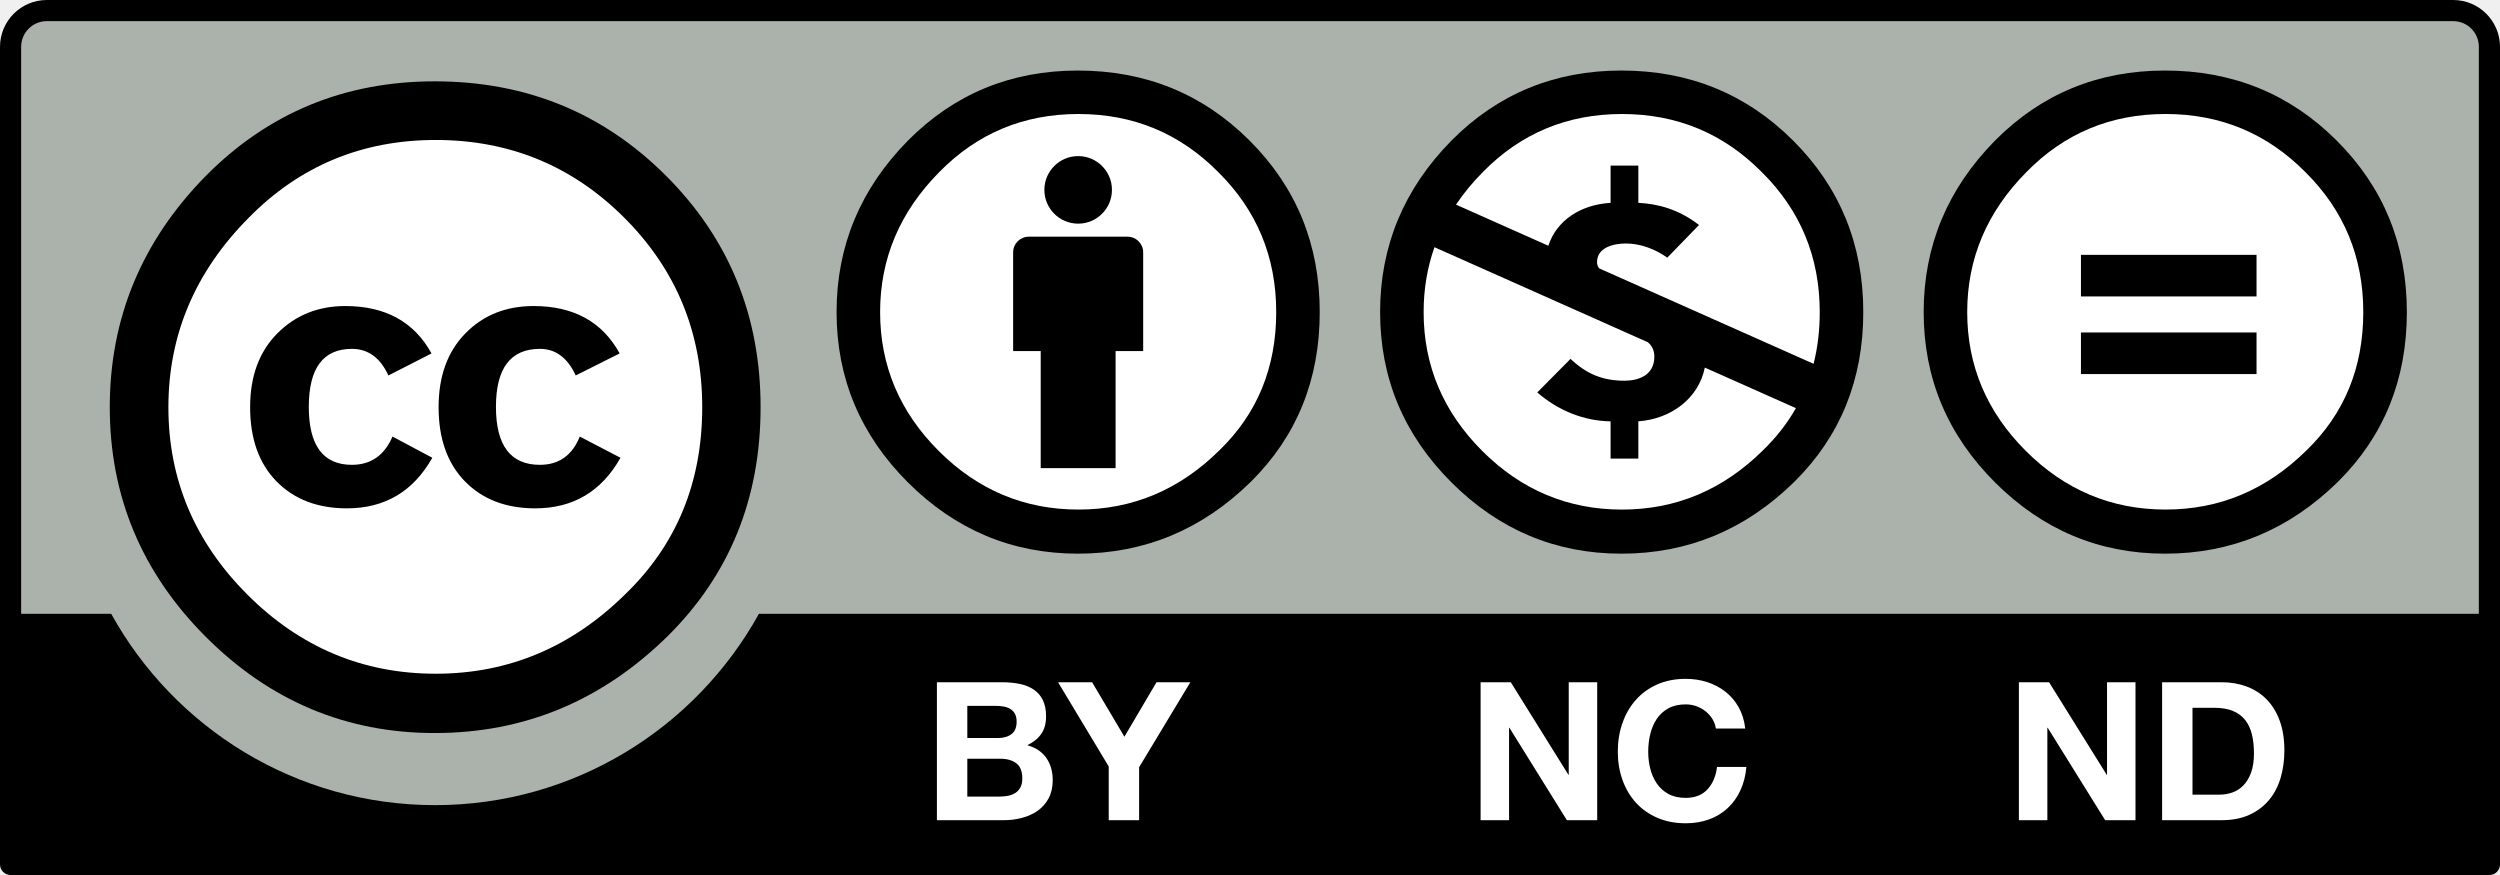
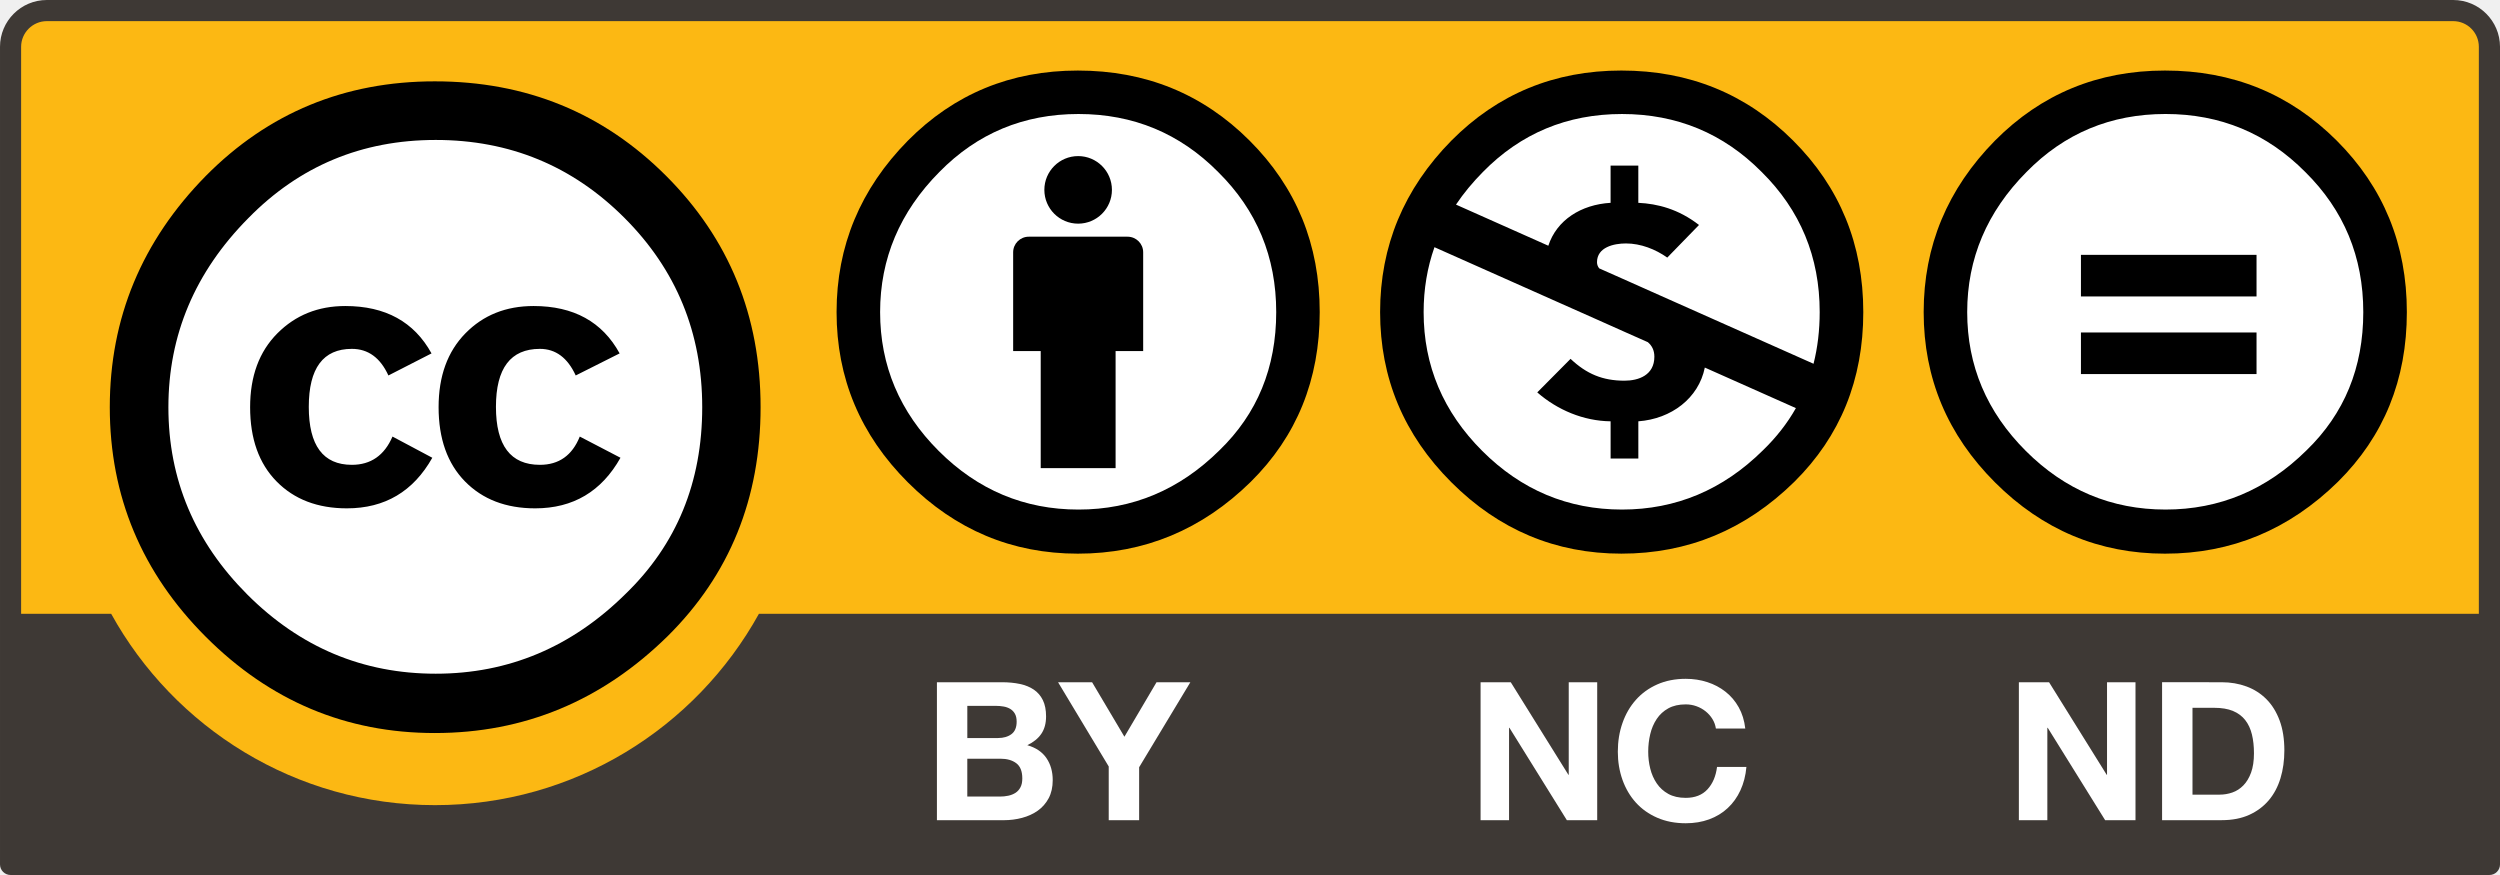
- <svg xmlns="http://www.w3.org/2000/svg" width="120" height="42" id="svg2759" version="1.0">
-   <defs id="defs2761" />
+ <svg xmlns="http://www.w3.org/2000/svg" version="1.1" id="svg2759" x="0px" y="0px" width="120px" height="42px" viewBox="0 0 120 42" enable-background="new 0 0 120 42" xml:space="preserve">
  <g id="layer1">
-     <g transform="matrix(0.9937728,0,0,0.9936696,-437.1198,0)" id="g361">
-       <path id="path3817_4_" nodetypes="ccccccc" d="M 443.29,0.449 L 557.353,0.652 C 558.947,0.652 560.371,0.415 560.371,3.832 L 560.231,41.399 L 440.411,41.399 L 440.411,3.692 C 440.411,2.008 440.574,0.449 443.29,0.449 z" style="fill:#aab2ab" />
-       <path d="M 558.35,0 L 442.121,0 C 440.874,0 439.859,1.015 439.859,2.261 L 439.859,41.757 C 439.859,42.039 440.087,42.268 440.37,42.268 L 560.1,42.268 C 560.382,42.268 560.611,42.039 560.611,41.757 L 560.611,2.261 C 560.611,1.015 559.596,0 558.35,0 z M 442.121,1.021 L 558.35,1.021 C 559.034,1.021 559.589,1.578 559.589,2.261 C 559.589,2.261 559.589,18.152 559.589,29.649 L 476.516,29.649 C 473.471,35.154 467.604,38.893 460.872,38.893 C 454.137,38.893 448.272,35.158 445.229,29.649 L 440.88,29.649 C 440.88,18.152 440.88,2.261 440.88,2.261 C 440.88,1.578 441.437,1.021 442.121,1.021 z" id="path364" />
+     <g id="g361" transform="matrix(0.9937728,0,0,0.9936696,-437.1198,0)">
+       <path id="path3817_4_" fill="#FCB813" d="M443.289,0.449l114.063,0.203c1.594,0,3.018-0.237,3.018,3.18l-0.14,37.567h-119.82    V3.692C440.411,2.008,440.574,0.449,443.289,0.449z" />
+       <path id="path364" fill="#3E3935" d="M558.35,0H442.121c-1.247,0-2.262,1.015-2.262,2.261v39.496c0,0.282,0.229,0.51,0.511,0.51    H560.1c0.282,0,0.511-0.229,0.511-0.51V2.261C560.611,1.015,559.596,0,558.35,0z M442.121,1.021H558.35    c0.684,0,1.239,0.556,1.239,1.24c0,0,0,15.891,0,27.388h-83.073c-3.045,5.505-8.912,9.244-15.645,9.244    c-6.734,0-12.6-3.735-15.643-9.244h-4.349c0-11.497,0-27.388,0-27.388C440.88,1.578,441.437,1.021,442.121,1.021z" />
      <g id="g5908_4_" transform="matrix(0.872921,0,0,0.872921,50.12536,143.2144)">
-         <path id="path5906_4_" cx="296.354" ry="22.94" cy="264.358" type="arc" rx="22.94" d="M 486.267,-141.531 C 486.273,-132.85 479.239,-125.81 470.559,-125.803 C 461.879,-125.798 454.838,-132.831 454.832,-141.511 C 454.832,-141.518 454.832,-141.524 454.832,-141.531 C 454.826,-150.212 461.86,-157.253 470.54,-157.258 C 479.221,-157.263 486.263,-150.23 486.267,-141.549 C 486.267,-141.544 486.267,-141.537 486.267,-141.531 z" style="fill:#ffffff" />
+         <path id="path5906_4_" fill="#FFFFFF" d="M486.267-141.531c0.006,8.68-7.028,15.721-15.708,15.727     c-8.68,0.005-15.721-7.028-15.727-15.708c0-0.007,0-0.013,0-0.019c-0.006-8.681,7.028-15.722,15.708-15.727     c8.681-0.005,15.723,7.028,15.727,15.708C486.267-141.544,486.267-141.537,486.267-141.531z" />
        <g id="g5706_4_" transform="translate(-289.6157,99.0653)">
-           <path id="path5708_4_" d="M 772.943,-253.398 C 776.428,-249.913 778.171,-245.645 778.171,-240.596 C 778.171,-235.546 776.458,-231.324 773.032,-227.928 C 769.396,-224.352 765.1,-222.564 760.142,-222.564 C 755.245,-222.564 751.022,-224.337 747.478,-227.884 C 743.932,-231.429 742.16,-235.667 742.16,-240.596 C 742.16,-245.524 743.932,-249.792 747.478,-253.398 C 750.933,-256.885 755.155,-258.627 760.142,-258.627 C 765.191,-258.627 769.457,-256.885 772.943,-253.398 z M 749.824,-251.054 C 746.878,-248.077 745.404,-244.591 745.404,-240.591 C 745.404,-236.593 746.863,-233.136 749.778,-230.22 C 752.696,-227.304 756.167,-225.846 760.196,-225.846 C 764.225,-225.846 767.726,-227.319 770.703,-230.265 C 773.529,-233.001 774.942,-236.442 774.942,-240.591 C 774.942,-244.709 773.505,-248.205 770.634,-251.076 C 767.763,-253.947 764.284,-255.383 760.196,-255.383 C 756.108,-255.383 752.649,-253.939 749.824,-251.054 z M 757.578,-242.351 C 757.128,-243.332 756.455,-243.823 755.555,-243.823 C 753.967,-243.823 753.173,-242.753 753.173,-240.614 C 753.173,-238.475 753.967,-237.406 755.555,-237.406 C 756.605,-237.406 757.354,-237.927 757.804,-238.97 L 760.007,-237.797 C 758.956,-235.932 757.381,-234.998 755.281,-234.998 C 753.662,-234.998 752.364,-235.495 751.389,-236.488 C 750.414,-237.481 749.926,-238.851 749.926,-240.596 C 749.926,-242.311 750.429,-243.673 751.434,-244.681 C 752.439,-245.69 753.692,-246.193 755.192,-246.193 C 757.413,-246.193 759.001,-245.319 759.963,-243.571 L 757.578,-242.351 z M 767.942,-242.351 C 767.491,-243.332 766.83,-243.823 765.96,-243.823 C 764.339,-243.823 763.528,-242.753 763.528,-240.614 C 763.528,-238.475 764.339,-237.406 765.96,-237.406 C 767.011,-237.406 767.747,-237.927 768.167,-238.97 L 770.419,-237.797 C 769.371,-235.932 767.798,-234.998 765.701,-234.998 C 764.084,-234.998 762.789,-235.495 761.815,-236.488 C 760.843,-237.481 760.355,-238.851 760.355,-240.596 C 760.355,-242.311 760.849,-243.673 761.838,-244.681 C 762.826,-245.69 764.084,-246.193 765.612,-246.193 C 767.828,-246.193 769.415,-245.319 770.373,-243.571 L 767.942,-242.351 z" />
+           <path id="path5708_4_" d="M772.943-253.398c3.485,3.485,5.228,7.753,5.228,12.802c0,5.049-1.713,9.271-5.138,12.668      c-3.636,3.576-7.932,5.364-12.89,5.364c-4.898,0-9.12-1.773-12.664-5.32c-3.546-3.546-5.318-7.783-5.318-12.712      c0-4.929,1.772-9.196,5.318-12.802c3.455-3.487,7.677-5.229,12.664-5.229C765.191-258.628,769.457-256.885,772.943-253.398z       M749.824-251.054c-2.947,2.976-4.42,6.463-4.42,10.462c0,3.998,1.459,7.455,4.374,10.371c2.918,2.916,6.389,4.374,10.418,4.374      s7.53-1.473,10.507-4.419c2.826-2.736,4.239-6.177,4.239-10.326c0-4.118-1.436-7.614-4.308-10.485      c-2.871-2.871-6.35-4.307-10.438-4.307S752.649-253.939,749.824-251.054z M757.578-242.351c-0.45-0.982-1.123-1.472-2.023-1.472      c-1.589,0-2.383,1.07-2.383,3.209c0,2.14,0.794,3.208,2.383,3.208c1.049,0,1.799-0.521,2.249-1.564l2.203,1.173      c-1.05,1.865-2.626,2.799-4.726,2.799c-1.62,0-2.918-0.497-3.892-1.49c-0.976-0.993-1.463-2.363-1.463-4.108      c0-1.716,0.503-3.077,1.508-4.086s2.258-1.512,3.758-1.512c2.221,0,3.809,0.874,4.771,2.622L757.578-242.351z M767.942-242.351      c-0.451-0.982-1.112-1.472-1.982-1.472c-1.621,0-2.432,1.07-2.432,3.209c0,2.14,0.811,3.208,2.432,3.208      c1.052,0,1.788-0.521,2.207-1.564l2.252,1.173c-1.048,1.865-2.621,2.799-4.718,2.799c-1.618,0-2.912-0.497-3.886-1.49      c-0.972-0.993-1.46-2.363-1.46-4.108c0-1.716,0.494-3.077,1.483-4.086c0.988-1.009,2.245-1.512,3.773-1.512      c2.216,0,3.804,0.874,4.761,2.622L767.942-242.351z" />
        </g>
      </g>
-       <g enable-background="new    " id="g370">
-         <path d="M 488.253,32.956 C 488.571,32.956 488.862,32.984 489.124,33.04 C 489.385,33.096 489.609,33.187 489.796,33.315 C 489.983,33.442 490.127,33.612 490.231,33.823 C 490.334,34.035 490.385,34.296 490.385,34.607 C 490.385,34.943 490.309,35.223 490.156,35.446 C 490.003,35.671 489.778,35.854 489.478,35.997 C 489.89,36.115 490.198,36.322 490.401,36.618 C 490.604,36.914 490.706,37.27 490.706,37.687 C 490.706,38.023 490.64,38.314 490.509,38.561 C 490.378,38.806 490.202,39.007 489.981,39.162 C 489.759,39.318 489.506,39.434 489.223,39.508 C 488.939,39.583 488.648,39.62 488.348,39.62 L 485.112,39.62 L 485.112,32.956 L 488.253,32.956 L 488.253,32.956 z M 488.067,35.651 C 488.328,35.651 488.543,35.589 488.711,35.465 C 488.879,35.341 488.963,35.14 488.963,34.86 C 488.963,34.705 488.935,34.577 488.879,34.479 C 488.823,34.379 488.749,34.302 488.655,34.245 C 488.561,34.189 488.454,34.15 488.333,34.129 C 488.211,34.107 488.084,34.097 487.954,34.097 L 486.581,34.097 L 486.581,35.651 L 488.067,35.651 z M 488.152,38.479 C 488.295,38.479 488.432,38.466 488.563,38.438 C 488.694,38.409 488.809,38.362 488.91,38.298 C 489.009,38.232 489.088,38.144 489.148,38.031 C 489.208,37.92 489.237,37.776 489.237,37.603 C 489.237,37.261 489.14,37.017 488.947,36.87 C 488.753,36.725 488.499,36.651 488.18,36.651 L 486.581,36.651 L 486.581,38.479 L 488.152,38.479 z" id="path372" style="fill:#ffffff" />
-         <path d="M 490.964,32.956 L 492.608,32.956 L 494.168,35.588 L 495.719,32.956 L 497.353,32.956 L 494.879,37.062 L 494.879,39.62 L 493.411,39.62 L 493.411,37.025 L 490.964,32.956 z" id="path374" style="fill:#ffffff" />
+       <g id="g370" enable-background="new    ">
+         <path id="path372" fill="#FFFFFF" d="M488.253,32.956c0.317,0,0.608,0.028,0.87,0.084s0.485,0.147,0.673,0.275     c0.187,0.127,0.331,0.297,0.435,0.508c0.103,0.212,0.154,0.473,0.154,0.784c0,0.336-0.076,0.615-0.229,0.839     c-0.152,0.225-0.378,0.407-0.678,0.551c0.412,0.118,0.72,0.325,0.923,0.621c0.203,0.296,0.305,0.652,0.305,1.069     c0,0.336-0.065,0.627-0.196,0.873c-0.131,0.245-0.308,0.446-0.528,0.602c-0.222,0.156-0.475,0.271-0.758,0.346     c-0.284,0.075-0.575,0.112-0.875,0.112h-3.236v-6.664L488.253,32.956L488.253,32.956z M488.067,35.651     c0.261,0,0.477-0.062,0.645-0.187s0.252-0.325,0.252-0.604c0-0.155-0.028-0.283-0.084-0.382c-0.057-0.1-0.131-0.177-0.225-0.233     c-0.094-0.056-0.201-0.095-0.322-0.116c-0.121-0.021-0.248-0.032-0.379-0.032h-1.373v1.555H488.067z M488.152,38.479     c0.144,0,0.28-0.014,0.411-0.042s0.246-0.075,0.347-0.14c0.1-0.065,0.179-0.154,0.238-0.267c0.06-0.111,0.089-0.255,0.089-0.429     c0-0.342-0.097-0.586-0.29-0.732c-0.193-0.146-0.448-0.219-0.767-0.219h-1.6v1.828H488.152z" />
+         <path id="path374" fill="#FFFFFF" d="M490.964,32.956h1.644l1.561,2.632l1.551-2.632h1.634l-2.474,4.106v2.558h-1.469v-2.595     L490.964,32.956z" />
      </g>
-       <g enable-background="new    " id="g376">
-         <path d="M 512.831,32.956 L 515.615,37.427 L 515.63,37.427 L 515.63,32.956 L 517.005,32.956 L 517.005,39.62 L 515.54,39.62 L 512.766,35.158 L 512.748,35.158 L 512.748,39.62 L 511.373,39.62 L 511.373,32.956 L 512.831,32.956 z" id="path378" style="fill:#ffffff" />
-         <path d="M 522.569,34.731 C 522.482,34.591 522.373,34.468 522.242,34.362 C 522.111,34.257 521.963,34.174 521.798,34.115 C 521.633,34.056 521.46,34.026 521.281,34.026 C 520.951,34.026 520.67,34.09 520.44,34.218 C 520.209,34.345 520.023,34.516 519.88,34.73 C 519.737,34.945 519.632,35.189 519.567,35.463 C 519.501,35.736 519.469,36.02 519.469,36.312 C 519.469,36.592 519.501,36.864 519.567,37.128 C 519.632,37.393 519.737,37.631 519.88,37.842 C 520.023,38.054 520.209,38.223 520.44,38.351 C 520.67,38.479 520.951,38.542 521.281,38.542 C 521.728,38.542 522.079,38.405 522.331,38.131 C 522.583,37.857 522.737,37.496 522.792,37.048 L 524.211,37.048 C 524.174,37.465 524.078,37.842 523.922,38.178 C 523.767,38.515 523.561,38.801 523.306,39.038 C 523.051,39.275 522.752,39.456 522.41,39.581 C 522.068,39.706 521.691,39.769 521.281,39.769 C 520.77,39.769 520.311,39.68 519.903,39.502 C 519.496,39.325 519.151,39.08 518.871,38.77 C 518.589,38.458 518.375,38.092 518.225,37.672 C 518.076,37.251 518,36.799 518,36.313 C 518,35.814 518.076,35.353 518.225,34.926 C 518.375,34.499 518.589,34.127 518.871,33.81 C 519.151,33.492 519.496,33.243 519.903,33.063 C 520.311,32.882 520.77,32.792 521.281,32.792 C 521.648,32.792 521.995,32.845 522.322,32.951 C 522.648,33.057 522.941,33.211 523.199,33.414 C 523.458,33.616 523.67,33.867 523.838,34.166 C 524.006,34.465 524.112,34.808 524.156,35.193 L 522.737,35.193 C 522.712,35.025 522.656,34.871 522.569,34.731 z" id="path380" style="fill:#ffffff" />
+       <g id="g376" enable-background="new    ">
+         <path id="path378" fill="#FFFFFF" d="M512.83,32.956l2.784,4.471h0.016v-4.471h1.375v6.664h-1.466l-2.773-4.462h-0.019v4.462     h-1.375v-6.664H512.83z" />
+         <path id="path380" fill="#FFFFFF" d="M522.569,34.731c-0.087-0.141-0.196-0.264-0.327-0.369     c-0.131-0.105-0.278-0.188-0.443-0.247c-0.165-0.06-0.338-0.089-0.518-0.089c-0.33,0-0.61,0.063-0.841,0.191     c-0.23,0.127-0.417,0.298-0.56,0.513c-0.144,0.215-0.248,0.459-0.313,0.732c-0.065,0.273-0.098,0.557-0.098,0.849     c0,0.28,0.032,0.553,0.098,0.816c0.065,0.265,0.17,0.503,0.313,0.714c0.143,0.212,0.329,0.381,0.56,0.509     s0.511,0.191,0.841,0.191c0.447,0,0.798-0.137,1.05-0.411c0.252-0.273,0.406-0.635,0.462-1.083h1.419     c-0.037,0.417-0.134,0.794-0.289,1.13c-0.155,0.337-0.361,0.623-0.616,0.86c-0.255,0.237-0.554,0.418-0.896,0.543     c-0.342,0.125-0.719,0.188-1.129,0.188c-0.511,0-0.97-0.089-1.378-0.267c-0.407-0.177-0.752-0.422-1.032-0.732     c-0.281-0.312-0.496-0.678-0.646-1.098c-0.149-0.421-0.225-0.873-0.225-1.359c0-0.498,0.075-0.96,0.225-1.387     c0.149-0.427,0.364-0.799,0.646-1.116c0.28-0.317,0.625-0.566,1.032-0.747c0.408-0.181,0.867-0.271,1.378-0.271     c0.367,0,0.714,0.053,1.041,0.159c0.326,0.105,0.619,0.26,0.877,0.463c0.259,0.202,0.472,0.453,0.64,0.752     c0.168,0.299,0.273,0.642,0.317,1.027h-1.419C522.712,35.025,522.656,34.871,522.569,34.731z" />
      </g>
-       <g enable-background="new    " id="g382">
-         <path d="M 538.831,32.956 L 541.615,37.427 L 541.63,37.427 L 541.63,32.956 L 543.005,32.956 L 543.005,39.62 L 541.54,39.62 L 538.766,35.158 L 538.748,35.158 L 538.748,39.62 L 537.373,39.62 L 537.373,32.956 L 538.831,32.956 z" id="path384" style="fill:#ffffff" />
-         <path d="M 547.167,32.956 C 547.598,32.956 547.998,33.024 548.369,33.161 C 548.74,33.298 549.06,33.504 549.332,33.777 C 549.602,34.051 549.814,34.394 549.966,34.804 C 550.12,35.215 550.196,35.697 550.196,36.251 C 550.196,36.736 550.133,37.184 550.009,37.595 C 549.884,38.005 549.696,38.36 549.444,38.658 C 549.191,38.957 548.876,39.192 548.5,39.363 C 548.123,39.534 547.679,39.62 547.167,39.62 L 544.29,39.62 L 544.29,32.956 L 547.167,32.956 L 547.167,32.956 z M 547.065,38.386 C 547.277,38.386 547.482,38.352 547.681,38.283 C 547.88,38.215 548.058,38.102 548.213,37.942 C 548.369,37.784 548.494,37.578 548.587,37.323 C 548.68,37.068 548.727,36.757 548.727,36.391 C 548.727,36.055 548.695,35.752 548.629,35.481 C 548.564,35.211 548.457,34.979 548.307,34.787 C 548.158,34.595 547.96,34.446 547.714,34.344 C 547.468,34.241 547.165,34.19 546.804,34.19 L 545.758,34.19 L 545.758,38.386 L 547.065,38.386 L 547.065,38.386 z" id="path386" style="fill:#ffffff" />
+       <g id="g382" enable-background="new    ">
+         <path id="path384" fill="#FFFFFF" d="M538.83,32.956l2.784,4.471h0.016v-4.471h1.375v6.664h-1.466l-2.773-4.462h-0.019v4.462     h-1.375v-6.664H538.83z" />
+         <path id="path386" fill="#FFFFFF" d="M547.167,32.956c0.431,0,0.83,0.068,1.201,0.205c0.371,0.137,0.691,0.343,0.963,0.616     c0.271,0.273,0.482,0.616,0.635,1.026c0.153,0.411,0.229,0.894,0.229,1.447c0,0.485-0.062,0.933-0.187,1.344     c-0.125,0.41-0.313,0.766-0.565,1.063c-0.253,0.299-0.567,0.534-0.944,0.705c-0.377,0.171-0.82,0.257-1.332,0.257h-2.878v-6.664     L547.167,32.956L547.167,32.956z M547.065,38.386c0.212,0,0.417-0.034,0.616-0.103s0.377-0.182,0.532-0.341     c0.155-0.158,0.28-0.364,0.374-0.619c0.093-0.255,0.14-0.566,0.14-0.933c0-0.336-0.032-0.639-0.098-0.909     c-0.065-0.271-0.173-0.502-0.322-0.694c-0.149-0.192-0.347-0.341-0.593-0.443c-0.246-0.103-0.55-0.153-0.91-0.153h-1.046v4.195     L547.065,38.386L547.065,38.386z" />
      </g>
      <g id="g6370_1_" transform="translate(286.1464,208.0498)">
        <g id="g7610_1_" transform="matrix(1.146822,0,0,1.146822,-67.14005,-41.89676)">
-           <path id="path6372_1_" cx="475.971" ry="29.21" cy="252.086" type="arc" rx="29.21" d="M 269.618,-131.735 C 269.622,-126.908 265.712,-122.993 260.885,-122.989 C 256.058,-122.986 252.143,-126.896 252.14,-131.722 C 252.14,-131.727 252.14,-131.731 252.14,-131.735 C 252.136,-136.562 256.046,-140.477 260.873,-140.481 C 265.699,-140.484 269.615,-136.574 269.618,-131.748 C 269.618,-131.744 269.618,-131.739 269.618,-131.735 z" style="fill:#ffffff" />
-           <path id="path6374_1_" d="M 260.865,-141.91 C 263.719,-141.91 266.129,-140.926 268.099,-138.96 C 270.069,-136.992 271.054,-134.584 271.054,-131.735 C 271.054,-128.886 270.086,-126.503 268.15,-124.587 C 266.095,-122.568 263.667,-121.56 260.865,-121.56 C 258.099,-121.56 255.713,-122.561 253.709,-124.562 C 251.705,-126.562 250.704,-128.954 250.704,-131.735 C 250.704,-134.516 251.705,-136.925 253.709,-138.96 C 255.661,-140.926 258.048,-141.91 260.865,-141.91 z M 252.993,-134.469 C 252.69,-133.61 252.537,-132.699 252.537,-131.735 C 252.537,-129.48 253.362,-127.53 255.008,-125.884 C 256.655,-124.24 258.616,-123.417 260.892,-123.417 C 263.166,-123.417 265.144,-124.248 266.825,-125.91 C 267.388,-126.454 267.852,-127.047 268.216,-127.69 L 264.38,-129.398 C 264.12,-128.107 262.969,-127.236 261.58,-127.134 L 261.58,-125.565 L 260.411,-125.565 L 260.411,-127.134 C 259.269,-127.146 258.167,-127.613 257.323,-128.352 L 258.724,-129.765 C 259.399,-129.13 260.074,-128.845 260.996,-128.845 C 261.592,-128.845 262.254,-129.078 262.254,-129.856 C 262.254,-130.131 262.148,-130.323 261.98,-130.467 L 261.009,-130.898 L 259.802,-131.437 C 259.204,-131.703 258.697,-131.928 258.19,-132.154 L 252.993,-134.469 z M 260.892,-140.079 C 258.581,-140.079 256.63,-139.265 255.033,-137.636 C 254.599,-137.198 254.221,-136.74 253.901,-136.262 L 257.79,-134.53 C 258.141,-135.609 259.166,-136.264 260.411,-136.337 L 260.411,-137.905 L 261.58,-137.905 L 261.58,-136.337 C 262.384,-136.298 263.267,-136.077 264.136,-135.404 L 262.799,-134.029 C 262.306,-134.379 261.684,-134.625 261.06,-134.625 C 260.554,-134.625 259.84,-134.47 259.84,-133.835 C 259.84,-133.738 259.873,-133.653 259.932,-133.576 L 261.233,-132.998 L 262.114,-132.605 C 262.676,-132.354 263.215,-132.115 263.747,-131.878 L 268.961,-129.557 C 269.133,-130.239 269.22,-130.966 269.22,-131.735 C 269.22,-134.058 268.405,-136.026 266.775,-137.636 C 265.161,-139.265 263.201,-140.079 260.892,-140.079 z" />
+           <path id="path6372_1_" fill="#FFFFFF" d="M269.618-131.735c0.004,4.827-3.906,8.742-8.733,8.746      c-4.827,0.003-8.742-3.907-8.745-8.733c0-0.005,0-0.009,0-0.013c-0.003-4.827,3.907-8.742,8.733-8.746      c4.827-0.003,8.742,3.907,8.745,8.733C269.618-131.744,269.618-131.739,269.618-131.735z" />
+           <path id="path6374_1_" d="M260.865-141.91c2.853,0,5.264,0.984,7.234,2.95c1.97,1.967,2.955,4.376,2.955,7.225      c0,2.848-0.968,5.231-2.904,7.148c-2.055,2.018-4.483,3.026-7.285,3.026c-2.767,0-5.153-1.001-7.156-3.002      c-2.004-2-3.005-4.392-3.005-7.173c0-2.782,1.001-5.19,3.005-7.225C255.661-140.926,258.047-141.91,260.865-141.91z       M252.993-134.469c-0.303,0.859-0.456,1.77-0.456,2.734c0,2.255,0.824,4.205,2.471,5.85c1.647,1.644,3.608,2.467,5.883,2.467      c2.274,0,4.253-0.831,5.934-2.493c0.563-0.544,1.027-1.137,1.391-1.78l-3.836-1.708c-0.26,1.291-1.41,2.162-2.8,2.264v1.569      h-1.168v-1.569c-1.142-0.013-2.245-0.48-3.089-1.218l1.402-1.413c0.674,0.635,1.35,0.92,2.271,0.92      c0.597,0,1.259-0.233,1.259-1.011c0-0.275-0.106-0.467-0.274-0.611l-0.971-0.431l-1.207-0.539      c-0.598-0.267-1.104-0.491-1.612-0.717L252.993-134.469z M260.892-140.079c-2.31,0-4.262,0.814-5.859,2.442      c-0.434,0.439-0.812,0.896-1.133,1.374l3.889,1.732c0.352-1.079,1.377-1.734,2.622-1.807v-1.569h1.168v1.569      c0.805,0.039,1.687,0.259,2.556,0.933l-1.337,1.374c-0.493-0.35-1.116-0.596-1.739-0.596c-0.506,0-1.22,0.155-1.22,0.791      c0,0.097,0.033,0.182,0.092,0.258l1.301,0.578l0.88,0.393c0.563,0.252,1.101,0.49,1.633,0.727l5.214,2.321      c0.172-0.682,0.259-1.409,0.259-2.178c0-2.323-0.815-4.291-2.445-5.902C265.161-139.265,263.201-140.079,260.892-140.079z" />
        </g>
      </g>
      <g id="g6394_1_" transform="matrix(0.624995,0,0,0.624995,312.8511,316.9328)">
-         <path id="path6396_1_" cx="475.971" ry="29.21" cy="252.086" type="arc" rx="29.21" d="M 387.834,-482.974 C 387.842,-473.563 380.217,-465.927 370.806,-465.919 C 361.393,-465.913 353.758,-473.537 353.751,-482.95 C 353.751,-482.957 353.751,-482.967 353.751,-482.974 C 353.745,-492.385 361.368,-500.021 370.781,-500.029 C 380.192,-500.036 387.828,-492.411 387.834,-482.999 C 387.834,-482.99 387.834,-482.983 387.834,-482.974 z" style="fill:#ffffff" />
+         <path id="path6396_1_" fill="#FFFFFF" d="M387.834-482.974c0.008,9.411-7.617,17.047-17.028,17.055     c-9.413,0.005-17.049-7.618-17.055-17.031c0-0.007,0-0.016,0-0.023c-0.006-9.412,7.617-17.048,17.03-17.055     c9.411-0.008,17.047,7.617,17.053,17.029C387.834-482.99,387.834-482.983,387.834-482.974z" />
        <g id="g6398_1_" transform="translate(-23.9521,-87.92102)">
-           <path id="path6400_1_" d="M 394.478,-413.723 C 389.307,-413.723 384.928,-411.92 381.346,-408.31 C 377.669,-404.576 375.831,-400.158 375.831,-395.053 C 375.831,-389.949 377.669,-385.563 381.346,-381.891 C 385.021,-378.219 389.4,-376.383 394.478,-376.383 C 399.619,-376.383 404.074,-378.235 407.844,-381.936 C 411.394,-385.453 413.172,-389.826 413.172,-395.053 C 413.172,-400.282 411.365,-404.7 407.75,-408.31 C 404.136,-411.92 399.711,-413.723 394.478,-413.723 z M 394.524,-410.365 C 398.761,-410.365 402.36,-408.87 405.321,-405.882 C 408.311,-402.926 409.805,-399.318 409.805,-395.053 C 409.805,-390.759 408.343,-387.196 405.414,-384.365 C 402.329,-381.315 398.699,-379.792 394.524,-379.792 C 390.349,-379.792 386.75,-381.3 383.728,-384.32 C 380.706,-387.337 379.196,-390.916 379.196,-395.053 C 379.196,-399.193 380.722,-402.802 383.777,-405.882 C 386.705,-408.87 390.286,-410.365 394.524,-410.365 z" />
+           <path id="path6400_1_" d="M394.478-413.723c-5.172,0-9.55,1.803-13.133,5.413c-3.677,3.734-5.514,8.152-5.514,13.257      c0,5.103,1.838,9.49,5.514,13.162c3.675,3.672,8.055,5.508,13.133,5.508c5.141,0,9.595-1.852,13.366-5.553      c3.55-3.517,5.328-7.89,5.328-13.117c0-5.23-1.808-9.647-5.422-13.257C404.136-411.92,399.711-413.723,394.478-413.723z       M394.524-410.365c4.237,0,7.836,1.495,10.797,4.483c2.991,2.956,4.484,6.564,4.484,10.829c0,4.294-1.463,7.856-4.391,10.688      c-3.086,3.05-6.716,4.573-10.891,4.573c-4.175,0-7.773-1.508-10.795-4.527c-3.022-3.017-4.533-6.596-4.533-10.733      c0-4.141,1.527-7.749,4.581-10.829C386.705-408.87,390.286-410.365,394.524-410.365z" />
          <g id="g6402_1_">
-             <path id="path6404_1_" d="M 401.555,-399.478 L 387.985,-399.478 L 387.985,-396.264 L 401.555,-396.264 L 401.555,-399.478 z M 401.555,-393.478 L 387.985,-393.478 L 387.985,-390.264 L 401.555,-390.264 L 401.555,-393.478 z" />
+             <path id="path6404_1_" d="M401.555-399.478h-13.57v3.215h13.57V-399.478z M401.555-393.478h-13.57v3.214h13.57V-393.478z" />
          </g>
        </g>
      </g>
      <g id="g398">
-         <circle cx="491.947" cy="15.314" r="10.806" id="circle400" style="fill:#ffffff" />
+         <circle id="circle400" fill="#FFFFFF" cx="491.947" cy="15.314" r="10.805">
+ 			</circle>
        <g id="g402">
-           <path d="M 495.075,12.187 C 495.075,11.771 494.737,11.434 494.321,11.434 L 489.548,11.434 C 489.132,11.434 488.794,11.771 488.794,12.187 L 488.794,16.96 L 490.126,16.96 L 490.126,22.612 L 493.743,22.612 L 493.743,16.96 L 495.075,16.96 L 495.075,12.187 L 495.075,12.187 z" id="path404" />
-           <circle cx="491.935" cy="9.172" r="1.632" id="circle406" />
+           <path id="path404" d="M495.075,12.187c0-0.417-0.338-0.753-0.754-0.753h-4.772c-0.416,0-0.754,0.337-0.754,0.753v4.773h1.331      v5.652h3.617V16.96h1.332V12.187L495.075,12.187z" />
+           <circle id="circle406" cx="491.934" cy="9.172" r="1.632">
+ 				</circle>
        </g>
-         <path clip-rule="evenodd" d="M 491.919,3.408 C 488.688,3.408 485.952,4.535 483.712,6.792 C 481.415,9.125 480.266,11.887 480.266,15.076 C 480.266,18.265 481.415,21.008 483.712,23.303 C 486.01,25.597 488.747,26.745 491.919,26.745 C 495.132,26.745 497.918,25.588 500.274,23.273 C 502.494,21.076 503.603,18.343 503.603,15.076 C 503.603,11.808 502.474,9.047 500.215,6.791 C 497.957,4.535 495.192,3.408 491.919,3.408 z M 491.95,5.507 C 494.598,5.507 496.846,6.441 498.696,8.308 C 500.566,10.155 501.501,12.412 501.501,15.076 C 501.501,17.759 500.585,19.987 498.754,21.756 C 496.827,23.662 494.558,24.615 491.95,24.615 C 489.339,24.615 487.09,23.672 485.202,21.786 C 483.313,19.899 482.369,17.663 482.369,15.076 C 482.369,12.489 483.323,10.233 485.231,8.308 C 487.062,6.441 489.301,5.507 491.95,5.507 z" id="path408" style="fill-rule:evenodd" />
+         <path id="path408" d="M491.919,3.408c-3.231,0-5.968,1.127-8.207,3.384c-2.298,2.333-3.446,5.095-3.446,8.284     s1.148,5.932,3.446,8.227c2.298,2.294,5.034,3.442,8.207,3.442c3.213,0,5.998-1.157,8.354-3.472     c2.22-2.197,3.329-4.93,3.329-8.197s-1.129-6.028-3.388-8.284C497.956,4.535,495.192,3.408,491.919,3.408z M491.95,5.507     c2.648,0,4.896,0.934,6.746,2.801c1.87,1.847,2.805,4.104,2.805,6.768c0,2.684-0.915,4.911-2.746,6.681     c-1.928,1.906-4.196,2.858-6.805,2.858c-2.61,0-4.859-0.943-6.748-2.829c-1.889-1.887-2.833-4.123-2.833-6.71     c0-2.586,0.954-4.842,2.862-6.768C487.062,6.441,489.301,5.507,491.95,5.507z" />
      </g>
    </g>
  </g>
</svg>
